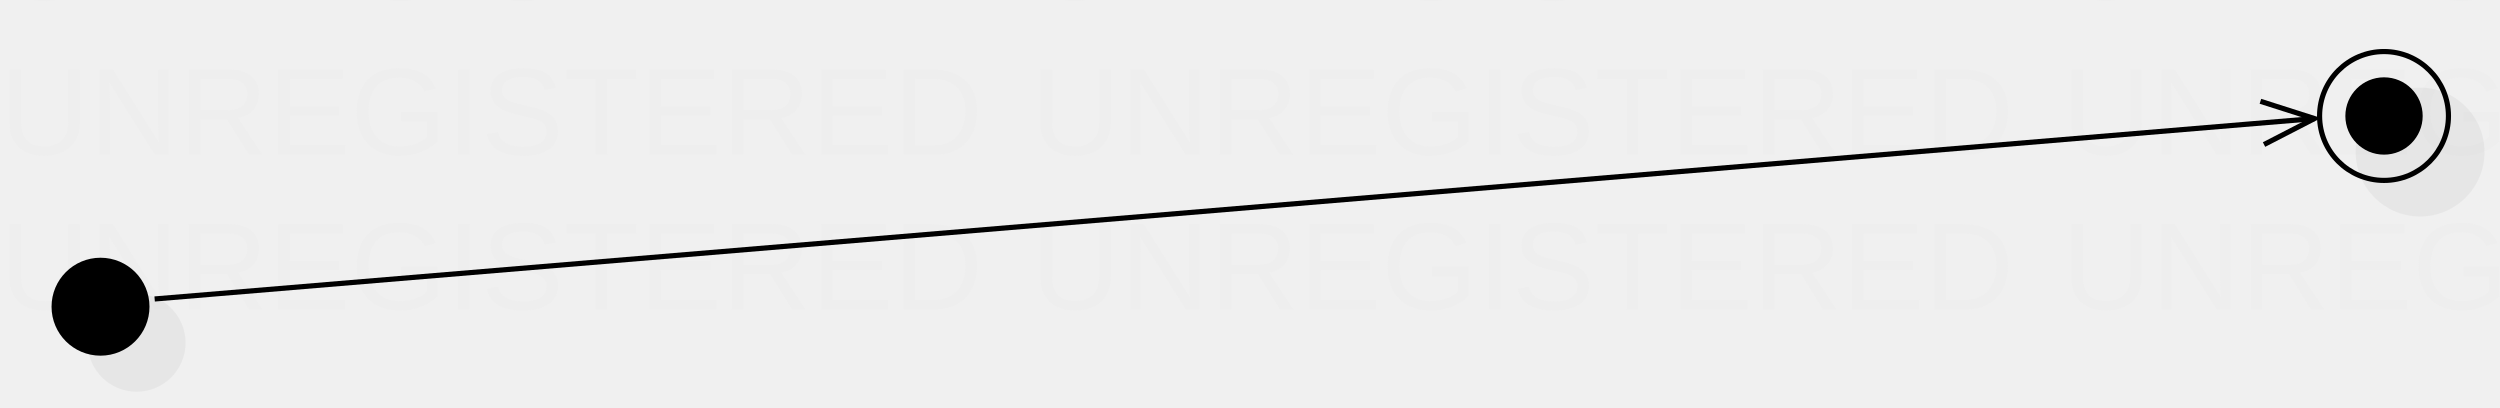
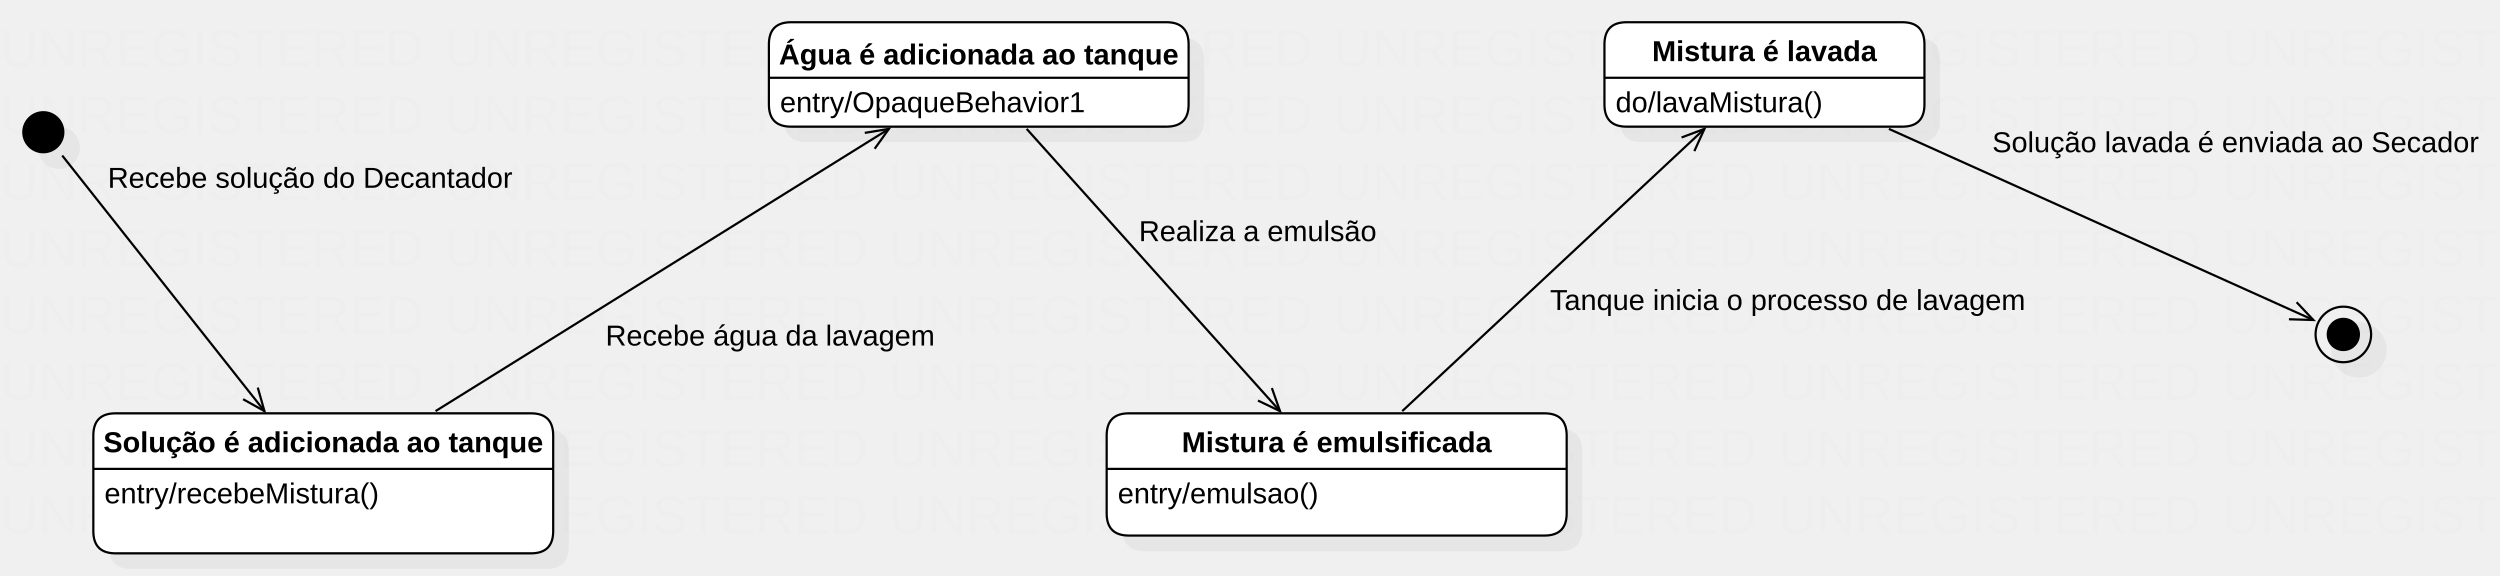
- <svg xmlns="http://www.w3.org/2000/svg" version="1.1" width="485" height="79">
+ <svg xmlns="http://www.w3.org/2000/svg" version="1.1" width="1124.994" height="259">
  <defs />
  <g>
    <text fill="#eeeeee" stroke="none" font-family="Arial" font-size="24px" font-style="normal" font-weight="normal" text-decoration="none" x="0" y="0">UNREGISTERED</text>
    <text fill="#eeeeee" stroke="none" font-family="Arial" font-size="24px" font-style="normal" font-weight="normal" text-decoration="none" x="0" y="30">UNREGISTERED</text>
    <text fill="#eeeeee" stroke="none" font-family="Arial" font-size="24px" font-style="normal" font-weight="normal" text-decoration="none" x="0" y="60">UNREGISTERED</text>
+     <text fill="#eeeeee" stroke="none" font-family="Arial" font-size="24px" font-style="normal" font-weight="normal" text-decoration="none" x="0" y="90">UNREGISTERED</text>
+     <text fill="#eeeeee" stroke="none" font-family="Arial" font-size="24px" font-style="normal" font-weight="normal" text-decoration="none" x="0" y="120">UNREGISTERED</text>
+     <text fill="#eeeeee" stroke="none" font-family="Arial" font-size="24px" font-style="normal" font-weight="normal" text-decoration="none" x="0" y="150">UNREGISTERED</text>
+     <text fill="#eeeeee" stroke="none" font-family="Arial" font-size="24px" font-style="normal" font-weight="normal" text-decoration="none" x="0" y="180">UNREGISTERED</text>
+     <text fill="#eeeeee" stroke="none" font-family="Arial" font-size="24px" font-style="normal" font-weight="normal" text-decoration="none" x="0" y="210">UNREGISTERED</text>
+     <text fill="#eeeeee" stroke="none" font-family="Arial" font-size="24px" font-style="normal" font-weight="normal" text-decoration="none" x="0" y="240">UNREGISTERED</text>
    <text fill="#eeeeee" stroke="none" font-family="Arial" font-size="24px" font-style="normal" font-weight="normal" text-decoration="none" x="200" y="0">UNREGISTERED</text>
    <text fill="#eeeeee" stroke="none" font-family="Arial" font-size="24px" font-style="normal" font-weight="normal" text-decoration="none" x="200" y="30">UNREGISTERED</text>
    <text fill="#eeeeee" stroke="none" font-family="Arial" font-size="24px" font-style="normal" font-weight="normal" text-decoration="none" x="200" y="60">UNREGISTERED</text>
+     <text fill="#eeeeee" stroke="none" font-family="Arial" font-size="24px" font-style="normal" font-weight="normal" text-decoration="none" x="200" y="90">UNREGISTERED</text>
+     <text fill="#eeeeee" stroke="none" font-family="Arial" font-size="24px" font-style="normal" font-weight="normal" text-decoration="none" x="200" y="120">UNREGISTERED</text>
+     <text fill="#eeeeee" stroke="none" font-family="Arial" font-size="24px" font-style="normal" font-weight="normal" text-decoration="none" x="200" y="150">UNREGISTERED</text>
+     <text fill="#eeeeee" stroke="none" font-family="Arial" font-size="24px" font-style="normal" font-weight="normal" text-decoration="none" x="200" y="180">UNREGISTERED</text>
+     <text fill="#eeeeee" stroke="none" font-family="Arial" font-size="24px" font-style="normal" font-weight="normal" text-decoration="none" x="200" y="210">UNREGISTERED</text>
+     <text fill="#eeeeee" stroke="none" font-family="Arial" font-size="24px" font-style="normal" font-weight="normal" text-decoration="none" x="200" y="240">UNREGISTERED</text>
    <text fill="#eeeeee" stroke="none" font-family="Arial" font-size="24px" font-style="normal" font-weight="normal" text-decoration="none" x="400" y="0">UNREGISTERED</text>
    <text fill="#eeeeee" stroke="none" font-family="Arial" font-size="24px" font-style="normal" font-weight="normal" text-decoration="none" x="400" y="30">UNREGISTERED</text>
    <text fill="#eeeeee" stroke="none" font-family="Arial" font-size="24px" font-style="normal" font-weight="normal" text-decoration="none" x="400" y="60">UNREGISTERED</text>
-     <g transform="translate(-286,-782) scale(1,1)">
-       <path fill="#C0C0C0" stroke="none" d="M 303 848.5 C 303 843.253 307.253 839 312.5 839 C 317.747 839 322 843.253 322 848.5 C 322 853.747 317.747 858 312.5 858 C 307.253 858 303 853.747 303 848.5 Z" opacity="0.2" />
-     </g>
-     <g transform="translate(-286,-782) scale(1,1)">
-       <path fill="#000000" stroke="none" d="M 296 841.5 C 296 836.253 300.253 832 305.5 832 C 310.747 832 315 836.253 315 841.5 C 315 846.747 310.747 851 305.5 851 C 300.253 851 296 846.747 296 841.5 Z" />
-     </g>
-     <g transform="translate(-286,-782) scale(1,1)">
-       <path fill="#C0C0C0" stroke="none" d="M 743 811.5 C 743 804.596 748.596 799 755.5 799 C 762.404 799 768 804.596 768 811.5 C 768 818.404 762.404 824 755.5 824 C 748.596 824 743 818.404 743 811.5 Z" opacity="0.2" />
-     </g>
-     <g transform="translate(-286,-782) scale(1,1)">
-       <path fill="none" stroke="#000000" d="M 736 804.5 C 736 797.596 741.596 792 748.5 792 C 755.404 792 761 797.596 761 804.5 C 761 811.404 755.404 817 748.5 817 C 741.596 817 736 811.404 736 804.5 Z" stroke-miterlimit="10" />
-     </g>
-     <g transform="translate(-286,-782) scale(1,1)">
-       <path fill="#000000" stroke="none" d="M 741 804.5 C 741 800.358 744.358 797 748.5 797 C 752.642 797 756 800.358 756 804.5 C 756 808.642 752.642 812 748.5 812 C 744.358 812 741 808.642 741 804.5 Z" />
-     </g>
-     <g transform="translate(-286,-782) scale(1,1)">
-       <path fill="none" stroke="#000000" d="M 316 840 L 735 805" stroke-miterlimit="10" />
-     </g>
-     <g transform="translate(-286,-782) scale(1,1)">
-       <path fill="none" stroke="#000000" d="M 725.223 810.041 L 735 805 L 724.522 801.651" stroke-miterlimit="10" />
+     <text fill="#eeeeee" stroke="none" font-family="Arial" font-size="24px" font-style="normal" font-weight="normal" text-decoration="none" x="400" y="90">UNREGISTERED</text>
+     <text fill="#eeeeee" stroke="none" font-family="Arial" font-size="24px" font-style="normal" font-weight="normal" text-decoration="none" x="400" y="120">UNREGISTERED</text>
+     <text fill="#eeeeee" stroke="none" font-family="Arial" font-size="24px" font-style="normal" font-weight="normal" text-decoration="none" x="400" y="150">UNREGISTERED</text>
+     <text fill="#eeeeee" stroke="none" font-family="Arial" font-size="24px" font-style="normal" font-weight="normal" text-decoration="none" x="400" y="180">UNREGISTERED</text>
+     <text fill="#eeeeee" stroke="none" font-family="Arial" font-size="24px" font-style="normal" font-weight="normal" text-decoration="none" x="400" y="210">UNREGISTERED</text>
+     <text fill="#eeeeee" stroke="none" font-family="Arial" font-size="24px" font-style="normal" font-weight="normal" text-decoration="none" x="400" y="240">UNREGISTERED</text>
+     <text fill="#eeeeee" stroke="none" font-family="Arial" font-size="24px" font-style="normal" font-weight="normal" text-decoration="none" x="600" y="0">UNREGISTERED</text>
+     <text fill="#eeeeee" stroke="none" font-family="Arial" font-size="24px" font-style="normal" font-weight="normal" text-decoration="none" x="600" y="30">UNREGISTERED</text>
+     <text fill="#eeeeee" stroke="none" font-family="Arial" font-size="24px" font-style="normal" font-weight="normal" text-decoration="none" x="600" y="60">UNREGISTERED</text>
+     <text fill="#eeeeee" stroke="none" font-family="Arial" font-size="24px" font-style="normal" font-weight="normal" text-decoration="none" x="600" y="90">UNREGISTERED</text>
+     <text fill="#eeeeee" stroke="none" font-family="Arial" font-size="24px" font-style="normal" font-weight="normal" text-decoration="none" x="600" y="120">UNREGISTERED</text>
+     <text fill="#eeeeee" stroke="none" font-family="Arial" font-size="24px" font-style="normal" font-weight="normal" text-decoration="none" x="600" y="150">UNREGISTERED</text>
+     <text fill="#eeeeee" stroke="none" font-family="Arial" font-size="24px" font-style="normal" font-weight="normal" text-decoration="none" x="600" y="180">UNREGISTERED</text>
+     <text fill="#eeeeee" stroke="none" font-family="Arial" font-size="24px" font-style="normal" font-weight="normal" text-decoration="none" x="600" y="210">UNREGISTERED</text>
+     <text fill="#eeeeee" stroke="none" font-family="Arial" font-size="24px" font-style="normal" font-weight="normal" text-decoration="none" x="600" y="240">UNREGISTERED</text>
+     <text fill="#eeeeee" stroke="none" font-family="Arial" font-size="24px" font-style="normal" font-weight="normal" text-decoration="none" x="800" y="0">UNREGISTERED</text>
+     <text fill="#eeeeee" stroke="none" font-family="Arial" font-size="24px" font-style="normal" font-weight="normal" text-decoration="none" x="800" y="30">UNREGISTERED</text>
+     <text fill="#eeeeee" stroke="none" font-family="Arial" font-size="24px" font-style="normal" font-weight="normal" text-decoration="none" x="800" y="60">UNREGISTERED</text>
+     <text fill="#eeeeee" stroke="none" font-family="Arial" font-size="24px" font-style="normal" font-weight="normal" text-decoration="none" x="800" y="90">UNREGISTERED</text>
+     <text fill="#eeeeee" stroke="none" font-family="Arial" font-size="24px" font-style="normal" font-weight="normal" text-decoration="none" x="800" y="120">UNREGISTERED</text>
+     <text fill="#eeeeee" stroke="none" font-family="Arial" font-size="24px" font-style="normal" font-weight="normal" text-decoration="none" x="800" y="150">UNREGISTERED</text>
+     <text fill="#eeeeee" stroke="none" font-family="Arial" font-size="24px" font-style="normal" font-weight="normal" text-decoration="none" x="800" y="180">UNREGISTERED</text>
+     <text fill="#eeeeee" stroke="none" font-family="Arial" font-size="24px" font-style="normal" font-weight="normal" text-decoration="none" x="800" y="210">UNREGISTERED</text>
+     <text fill="#eeeeee" stroke="none" font-family="Arial" font-size="24px" font-style="normal" font-weight="normal" text-decoration="none" x="800" y="240">UNREGISTERED</text>
+     <text fill="#eeeeee" stroke="none" font-family="Arial" font-size="24px" font-style="normal" font-weight="normal" text-decoration="none" x="1000" y="0">UNREGISTERED</text>
+     <text fill="#eeeeee" stroke="none" font-family="Arial" font-size="24px" font-style="normal" font-weight="normal" text-decoration="none" x="1000" y="30">UNREGISTERED</text>
+     <text fill="#eeeeee" stroke="none" font-family="Arial" font-size="24px" font-style="normal" font-weight="normal" text-decoration="none" x="1000" y="60">UNREGISTERED</text>
+     <text fill="#eeeeee" stroke="none" font-family="Arial" font-size="24px" font-style="normal" font-weight="normal" text-decoration="none" x="1000" y="90">UNREGISTERED</text>
+     <text fill="#eeeeee" stroke="none" font-family="Arial" font-size="24px" font-style="normal" font-weight="normal" text-decoration="none" x="1000" y="120">UNREGISTERED</text>
+     <text fill="#eeeeee" stroke="none" font-family="Arial" font-size="24px" font-style="normal" font-weight="normal" text-decoration="none" x="1000" y="150">UNREGISTERED</text>
+     <text fill="#eeeeee" stroke="none" font-family="Arial" font-size="24px" font-style="normal" font-weight="normal" text-decoration="none" x="1000" y="180">UNREGISTERED</text>
+     <text fill="#eeeeee" stroke="none" font-family="Arial" font-size="24px" font-style="normal" font-weight="normal" text-decoration="none" x="1000" y="210">UNREGISTERED</text>
+     <text fill="#eeeeee" stroke="none" font-family="Arial" font-size="24px" font-style="normal" font-weight="normal" text-decoration="none" x="1000" y="240">UNREGISTERED</text>
+     <g transform="translate(-134,-230) scale(1,1)">
+       <path fill="#C0C0C0" stroke="none" d="M 151 296.5 C 151 291.253 155.253 287 160.5 287 C 165.747 287 170 291.253 170 296.5 C 170 301.747 165.747 306 160.5 306 C 155.253 306 151 301.747 151 296.5 Z" opacity="0.2" />
+     </g>
+     <g transform="translate(-134,-230) scale(1,1)">
+       <path fill="#000000" stroke="none" d="M 144 289.5 C 144 284.253 148.253 280 153.5 280 C 158.747 280 163 284.253 163 289.5 C 163 294.747 158.747 299 153.5 299 C 148.253 299 144 294.747 144 289.5 Z" />
+     </g>
+     <g transform="translate(-134,-230) scale(1,1)">
+       <path fill="#C0C0C0" stroke="none" d="M 1183 387.5 C 1183 380.596 1188.596 375 1195.5 375 C 1202.404 375 1208 380.596 1208 387.5 C 1208 394.404 1202.404 400 1195.5 400 C 1188.596 400 1183 394.404 1183 387.5 Z" opacity="0.2" />
+     </g>
+     <g transform="translate(-134,-230) scale(1,1)">
+       <path fill="none" stroke="#000000" d="M 1176 380.5 C 1176 373.596 1181.596 368 1188.5 368 C 1195.404 368 1201 373.596 1201 380.5 C 1201 387.404 1195.404 393 1188.5 393 C 1181.596 393 1176 387.404 1176 380.5 Z" stroke-miterlimit="10" />
+     </g>
+     <g transform="translate(-134,-230) scale(1,1)">
+       <path fill="#000000" stroke="none" d="M 1181 380.5 C 1181 376.358 1184.358 373 1188.5 373 C 1192.642 373 1196 376.358 1196 380.5 C 1196 384.642 1192.642 388 1188.5 388 C 1184.358 388 1181 384.642 1181 380.5 Z" />
+     </g>
+     <g transform="translate(-134,-230) scale(1,1)">
+       <path fill="#C0C0C0" stroke="none" d="M 193 423 L 379.933 423 Q 389.933 423 389.933 433 L 389.933 476 Q 389.933 486 379.933 486 L 193 486 Q 183 486 183 476 L 183 433 Q 183 423 193 423 Z" opacity="0.2" />
+     </g>
+     <g transform="translate(-134,-230) scale(1,1)">
+       <path fill="#ffffff" stroke="none" d="M 186 416 L 372.933 416 Q 382.933 416 382.933 426 L 382.933 469 Q 382.933 479 372.933 479 L 186 479 Q 176 479 176 469 L 176 426 Q 176 416 186 416 Z" />
+     </g>
+     <g transform="translate(-134,-230) scale(1,1)">
+       <path fill="none" stroke="#000000" d="M 186 416 L 372.933 416 Q 382.933 416 382.933 426 L 382.933 469 Q 382.933 479 372.933 479 L 186 479 Q 176 479 176 469 L 176 426 Q 176 416 186 416 Z" stroke-miterlimit="10" />
+     </g>
+     <g transform="translate(-134,-230) scale(1,1)">
+       <path fill="none" stroke="#000000" d="M 176 441 L 382.933 441" stroke-miterlimit="10" />
+     </g>
+     <g transform="translate(-134,-230) scale(1,1)">
+       <g>
+         <path fill="none" stroke="none" />
+         <text fill="#000000" stroke="none" font-family="Arial" font-size="13px" font-style="normal" font-weight="bold" text-decoration="none" x="180.5" y="433.5">Solução é adicionada ao tanque</text>
+       </g>
+     </g>
+     <g transform="translate(-134,-230) scale(1,1)">
+       <g>
+         <path fill="none" stroke="none" />
+         <text fill="#000000" stroke="none" font-family="Arial" font-size="13px" font-style="normal" font-weight="normal" text-decoration="none" x="181" y="456.5">entry/recebeMistura()</text>
+       </g>
+     </g>
+     <g transform="translate(-134,-230) scale(1,1)">
+       <path fill="none" stroke="#000000" d="M 162 300 L 253 415" stroke-miterlimit="10" />
+     </g>
+     <g transform="translate(-134,-230) scale(1,1)">
+       <path fill="none" stroke="#000000" d="M 243.393 409.643 L 253 415 L 249.995 404.418" stroke-miterlimit="10" />
+     </g>
+     <g transform="translate(-134,-230) scale(1,1)">
+       <g>
+         <path fill="none" stroke="none" />
+         <text fill="#000000" stroke="none" font-family="Arial" font-size="13px" font-style="normal" font-weight="normal" text-decoration="none" x="182.5" y="314.5">Recebe solução do Decantador</text>
+       </g>
+     </g>
+     <g transform="translate(-134,-230) scale(1,1)">
+       <path fill="#C0C0C0" stroke="none" d="M 497 247 L 665.867 247 Q 675.867 247 675.867 257 L 675.867 284 Q 675.867 294 665.867 294 L 497 294 Q 487 294 487 284 L 487 257 Q 487 247 497 247 Z" opacity="0.2" />
+     </g>
+     <g transform="translate(-134,-230) scale(1,1)">
+       <path fill="#ffffff" stroke="none" d="M 490 240 L 658.867 240 Q 668.867 240 668.867 250 L 668.867 277 Q 668.867 287 658.867 287 L 490 287 Q 480 287 480 277 L 480 250 Q 480 240 490 240 Z" />
+     </g>
+     <g transform="translate(-134,-230) scale(1,1)">
+       <path fill="none" stroke="#000000" d="M 490 240 L 658.867 240 Q 668.867 240 668.867 250 L 668.867 277 Q 668.867 287 658.867 287 L 490 287 Q 480 287 480 277 L 480 250 Q 480 240 490 240 Z" stroke-miterlimit="10" />
+     </g>
+     <g transform="translate(-134,-230) scale(1,1)">
+       <path fill="none" stroke="#000000" d="M 480 265 L 668.867 265" stroke-miterlimit="10" />
+     </g>
+     <g transform="translate(-134,-230) scale(1,1)">
+       <g>
+         <path fill="none" stroke="none" />
+         <text fill="#000000" stroke="none" font-family="Arial" font-size="13px" font-style="normal" font-weight="bold" text-decoration="none" x="484.5" y="259">Água é adicionada ao tanque</text>
+       </g>
+     </g>
+     <g transform="translate(-134,-230) scale(1,1)">
+       <g>
+         <path fill="none" stroke="none" />
+         <text fill="#000000" stroke="none" font-family="Arial" font-size="13px" font-style="normal" font-weight="normal" text-decoration="none" x="485" y="280.5">entry/OpaqueBehavior1</text>
+       </g>
+     </g>
+     <g transform="translate(-134,-230) scale(1,1)">
+       <path fill="none" stroke="#000000" d="M 330 415 L 534 288" stroke-miterlimit="10" />
+     </g>
+     <g transform="translate(-134,-230) scale(1,1)">
+       <path fill="none" stroke="#000000" d="M 527.597 296.945 L 534 288 L 523.148 289.797" stroke-miterlimit="10" />
+     </g>
+     <g transform="translate(-134,-230) scale(1,1)">
+       <g>
+         <path fill="none" stroke="none" />
+         <text fill="#000000" stroke="none" font-family="Arial" font-size="13px" font-style="normal" font-weight="normal" text-decoration="none" x="406.5" y="385.5">Recebe água da lavagem</text>
+       </g>
+     </g>
+     <g transform="translate(-134,-230) scale(1,1)">
+       <path fill="#C0C0C0" stroke="none" d="M 649 423 L 836 423 Q 846 423 846 433 L 846 468 Q 846 478 836 478 L 649 478 Q 639 478 639 468 L 639 433 Q 639 423 649 423 Z" opacity="0.2" />
+     </g>
+     <g transform="translate(-134,-230) scale(1,1)">
+       <path fill="#ffffff" stroke="none" d="M 642 416 L 829 416 Q 839 416 839 426 L 839 461 Q 839 471 829 471 L 642 471 Q 632 471 632 461 L 632 426 Q 632 416 642 416 Z" />
+     </g>
+     <g transform="translate(-134,-230) scale(1,1)">
+       <path fill="none" stroke="#000000" d="M 642 416 L 829 416 Q 839 416 839 426 L 839 461 Q 839 471 829 471 L 642 471 Q 632 471 632 461 L 632 426 Q 632 416 642 416 Z" stroke-miterlimit="10" />
+     </g>
+     <g transform="translate(-134,-230) scale(1,1)">
+       <path fill="none" stroke="#000000" d="M 632 441 L 839 441" stroke-miterlimit="10" />
+     </g>
+     <g transform="translate(-134,-230) scale(1,1)">
+       <g>
+         <path fill="none" stroke="none" />
+         <text fill="#000000" stroke="none" font-family="Arial" font-size="13px" font-style="normal" font-weight="bold" text-decoration="none" x="665.781" y="433.5">Mistura é emulsificada</text>
+       </g>
+     </g>
+     <g transform="translate(-134,-230) scale(1,1)">
+       <g>
+         <path fill="none" stroke="none" />
+         <text fill="#000000" stroke="none" font-family="Arial" font-size="13px" font-style="normal" font-weight="normal" text-decoration="none" x="637" y="456.5">entry/emulsao()</text>
+       </g>
+     </g>
+     <g transform="translate(-134,-230) scale(1,1)">
+       <path fill="none" stroke="#000000" d="M 596 288 L 710 415" stroke-miterlimit="10" />
+     </g>
+     <g transform="translate(-134,-230) scale(1,1)">
+       <path fill="none" stroke="#000000" d="M 700.079 410.249 L 710 415 L 706.344 404.625" stroke-miterlimit="10" />
+     </g>
+     <g transform="translate(-134,-230) scale(1,1)">
+       <g>
+         <path fill="none" stroke="none" />
+         <text fill="#000000" stroke="none" font-family="Arial" font-size="13px" font-style="normal" font-weight="normal" text-decoration="none" x="646.5" y="338.5">Realiza a emulsão</text>
+       </g>
+     </g>
+     <g transform="translate(-134,-230) scale(1,1)">
+       <path fill="#C0C0C0" stroke="none" d="M 873 247 L 997 247 Q 1007 247 1007 257 L 1007 284 Q 1007 294 997 294 L 873 294 Q 863 294 863 284 L 863 257 Q 863 247 873 247 Z" opacity="0.2" />
+     </g>
+     <g transform="translate(-134,-230) scale(1,1)">
+       <path fill="#ffffff" stroke="none" d="M 866 240 L 990 240 Q 1000 240 1000 250 L 1000 277 Q 1000 287 990 287 L 866 287 Q 856 287 856 277 L 856 250 Q 856 240 866 240 Z" />
+     </g>
+     <g transform="translate(-134,-230) scale(1,1)">
+       <path fill="none" stroke="#000000" d="M 866 240 L 990 240 Q 1000 240 1000 250 L 1000 277 Q 1000 287 990 287 L 866 287 Q 856 287 856 277 L 856 250 Q 856 240 866 240 Z" stroke-miterlimit="10" />
+     </g>
+     <g transform="translate(-134,-230) scale(1,1)">
+       <path fill="none" stroke="#000000" d="M 856 265 L 1000 265" stroke-miterlimit="10" />
+     </g>
+     <g transform="translate(-134,-230) scale(1,1)">
+       <g>
+         <path fill="none" stroke="none" />
+         <text fill="#000000" stroke="none" font-family="Arial" font-size="13px" font-style="normal" font-weight="bold" text-decoration="none" x="877.422" y="257.5">Mistura é lavada</text>
+       </g>
+     </g>
+     <g transform="translate(-134,-230) scale(1,1)">
+       <g>
+         <path fill="none" stroke="none" />
+         <text fill="#000000" stroke="none" font-family="Arial" font-size="13px" font-style="normal" font-weight="normal" text-decoration="none" x="861" y="280.5">do/lavaMistura()</text>
+       </g>
+     </g>
+     <g transform="translate(-134,-230) scale(1,1)">
+       <path fill="none" stroke="#000000" d="M 765 415 L 901 288" stroke-miterlimit="10" />
+     </g>
+     <g transform="translate(-134,-230) scale(1,1)">
+       <path fill="none" stroke="#000000" d="M 896.445 298.013 L 901 288 L 890.699 291.859" stroke-miterlimit="10" />
+     </g>
+     <g transform="translate(-134,-230) scale(1,1)">
+       <g>
+         <path fill="none" stroke="none" />
+         <text fill="#000000" stroke="none" font-family="Arial" font-size="13px" font-style="normal" font-weight="normal" text-decoration="none" x="831.5" y="369.5">Tanque inicia o processo de lavagem</text>
+       </g>
+     </g>
+     <g transform="translate(-134,-230) scale(1,1)">
+       <path fill="none" stroke="#000000" d="M 984 288 L 1175 374" stroke-miterlimit="10" />
+     </g>
+     <g transform="translate(-134,-230) scale(1,1)">
+       <path fill="none" stroke="#000000" d="M 1164.005 373.666 L 1175 374 L 1167.462 365.989" stroke-miterlimit="10" />
+     </g>
+     <g transform="translate(-134,-230) scale(1,1)">
+       <g>
+         <path fill="none" stroke="none" />
+         <text fill="#000000" stroke="none" font-family="Arial" font-size="13px" font-style="normal" font-weight="normal" text-decoration="none" x="1030.5" y="298.5">Solução lavada é enviada ao Secador</text>
+       </g>
    </g>
  </g>
</svg>
